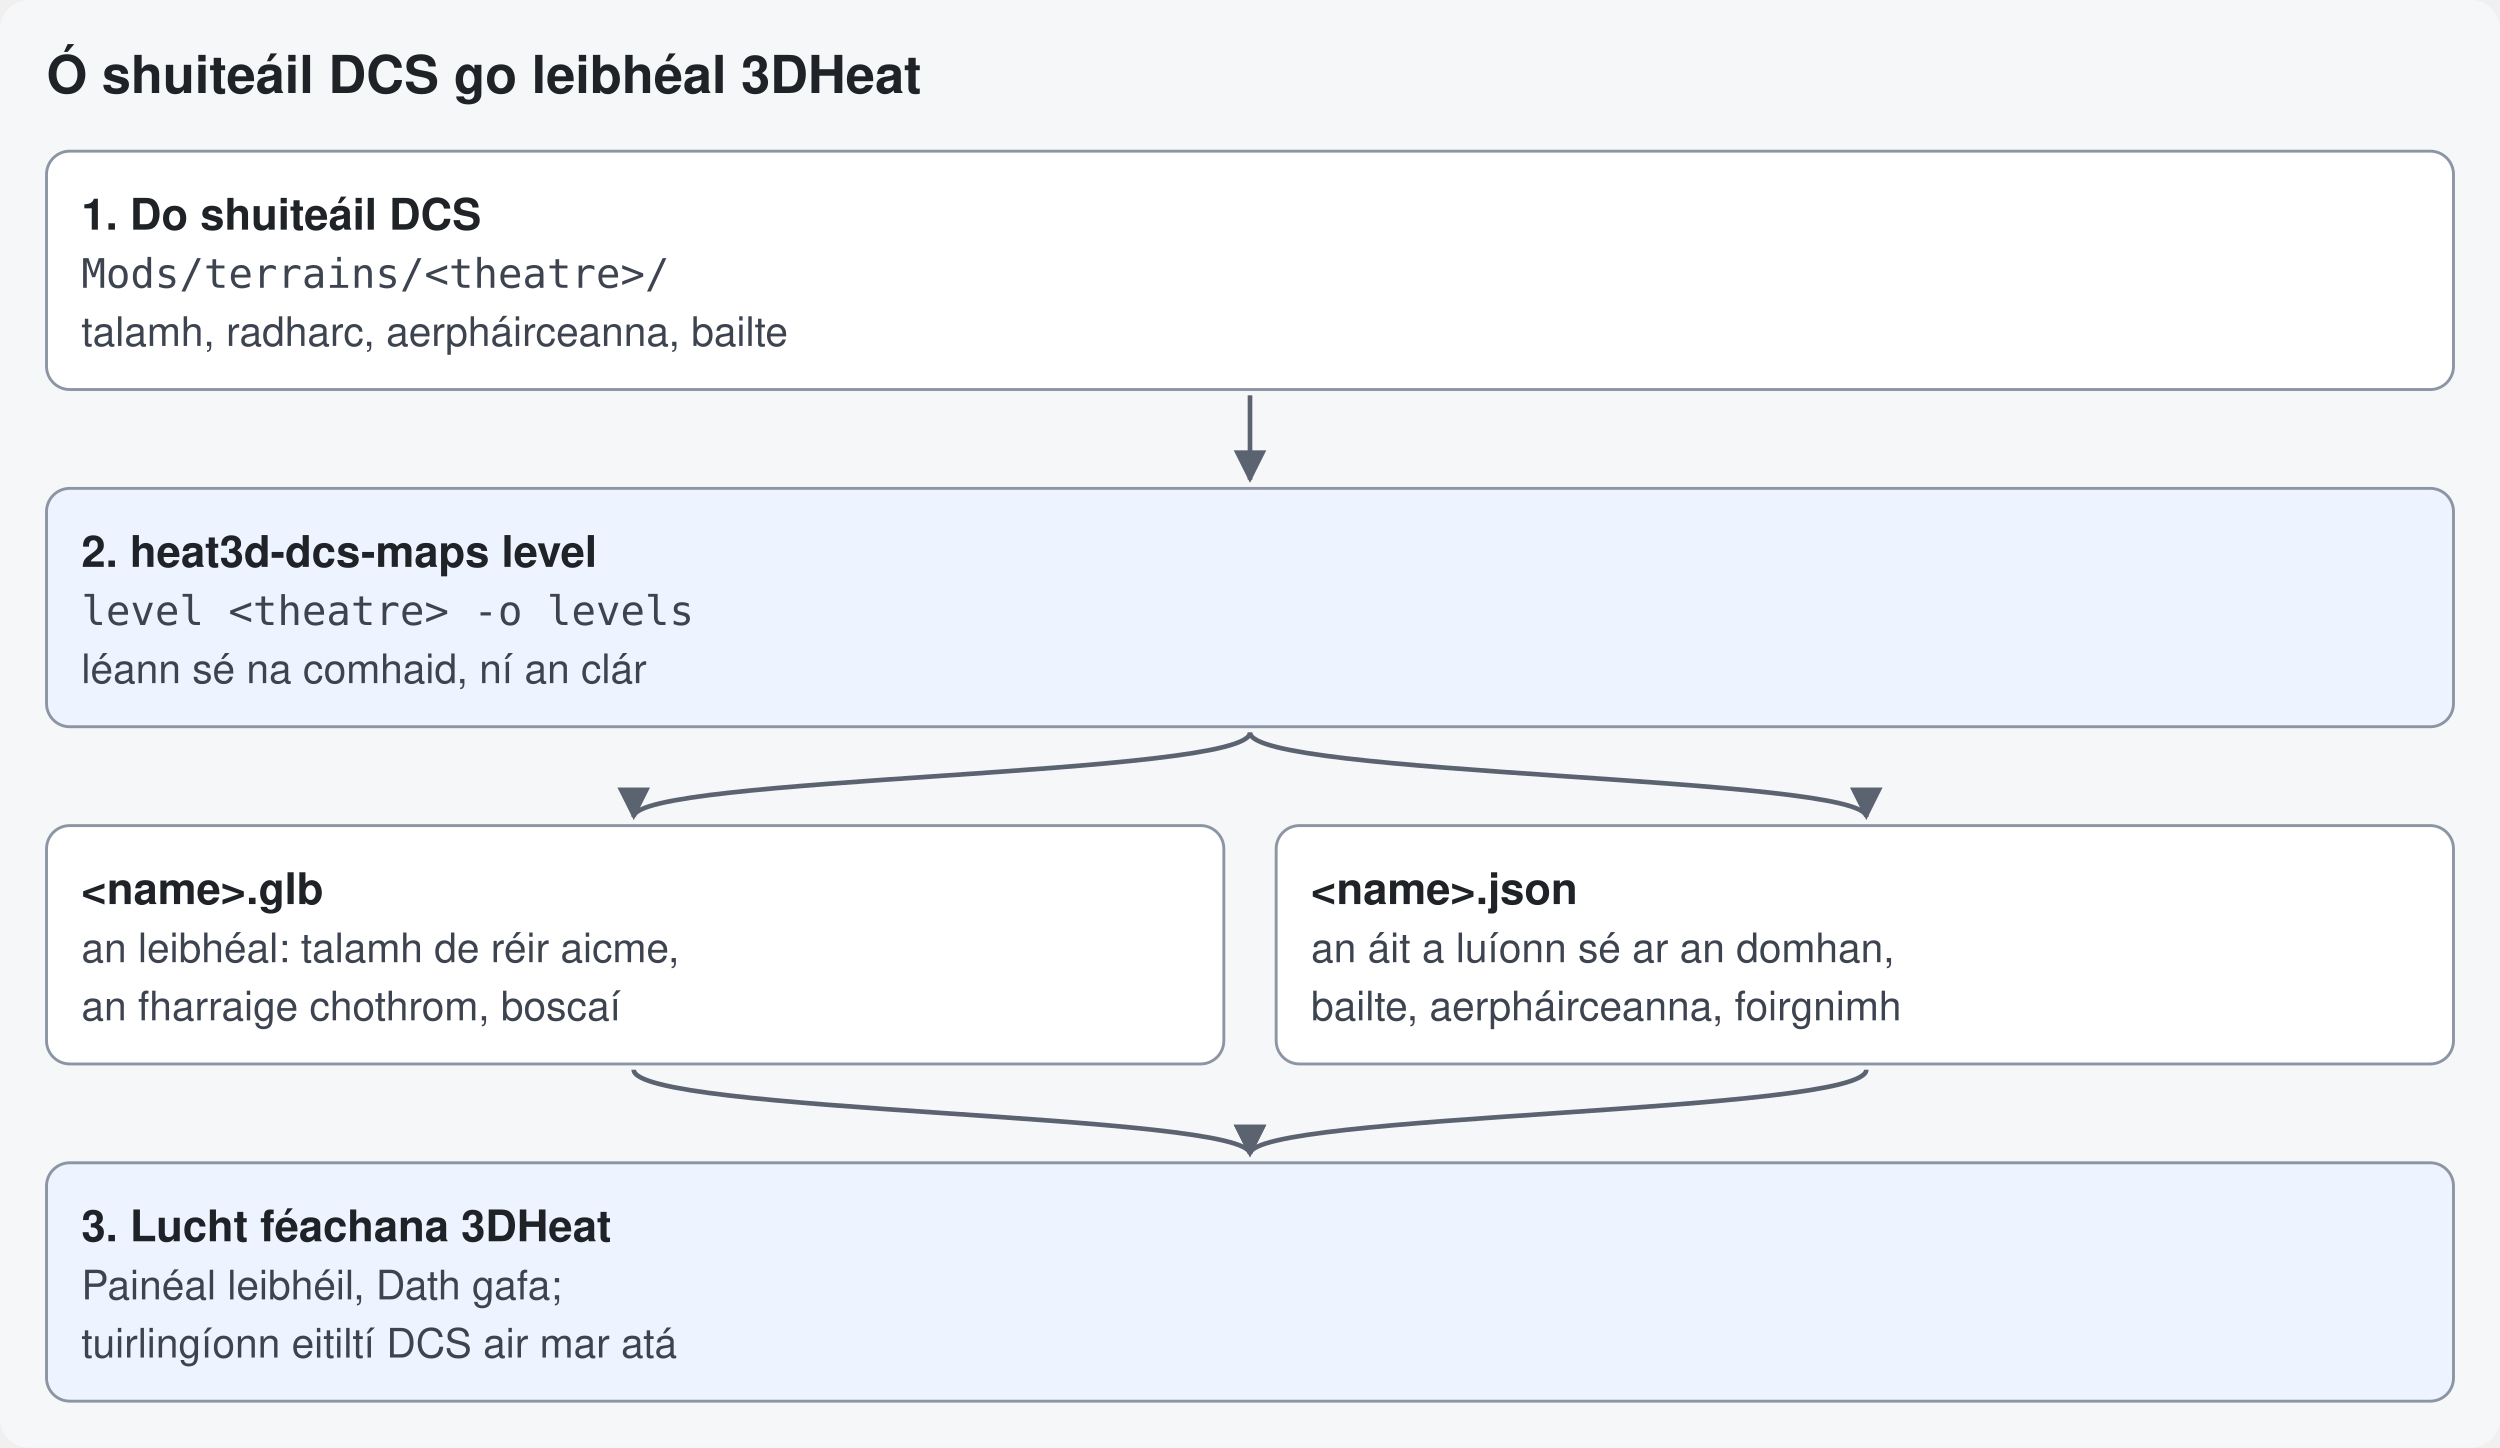
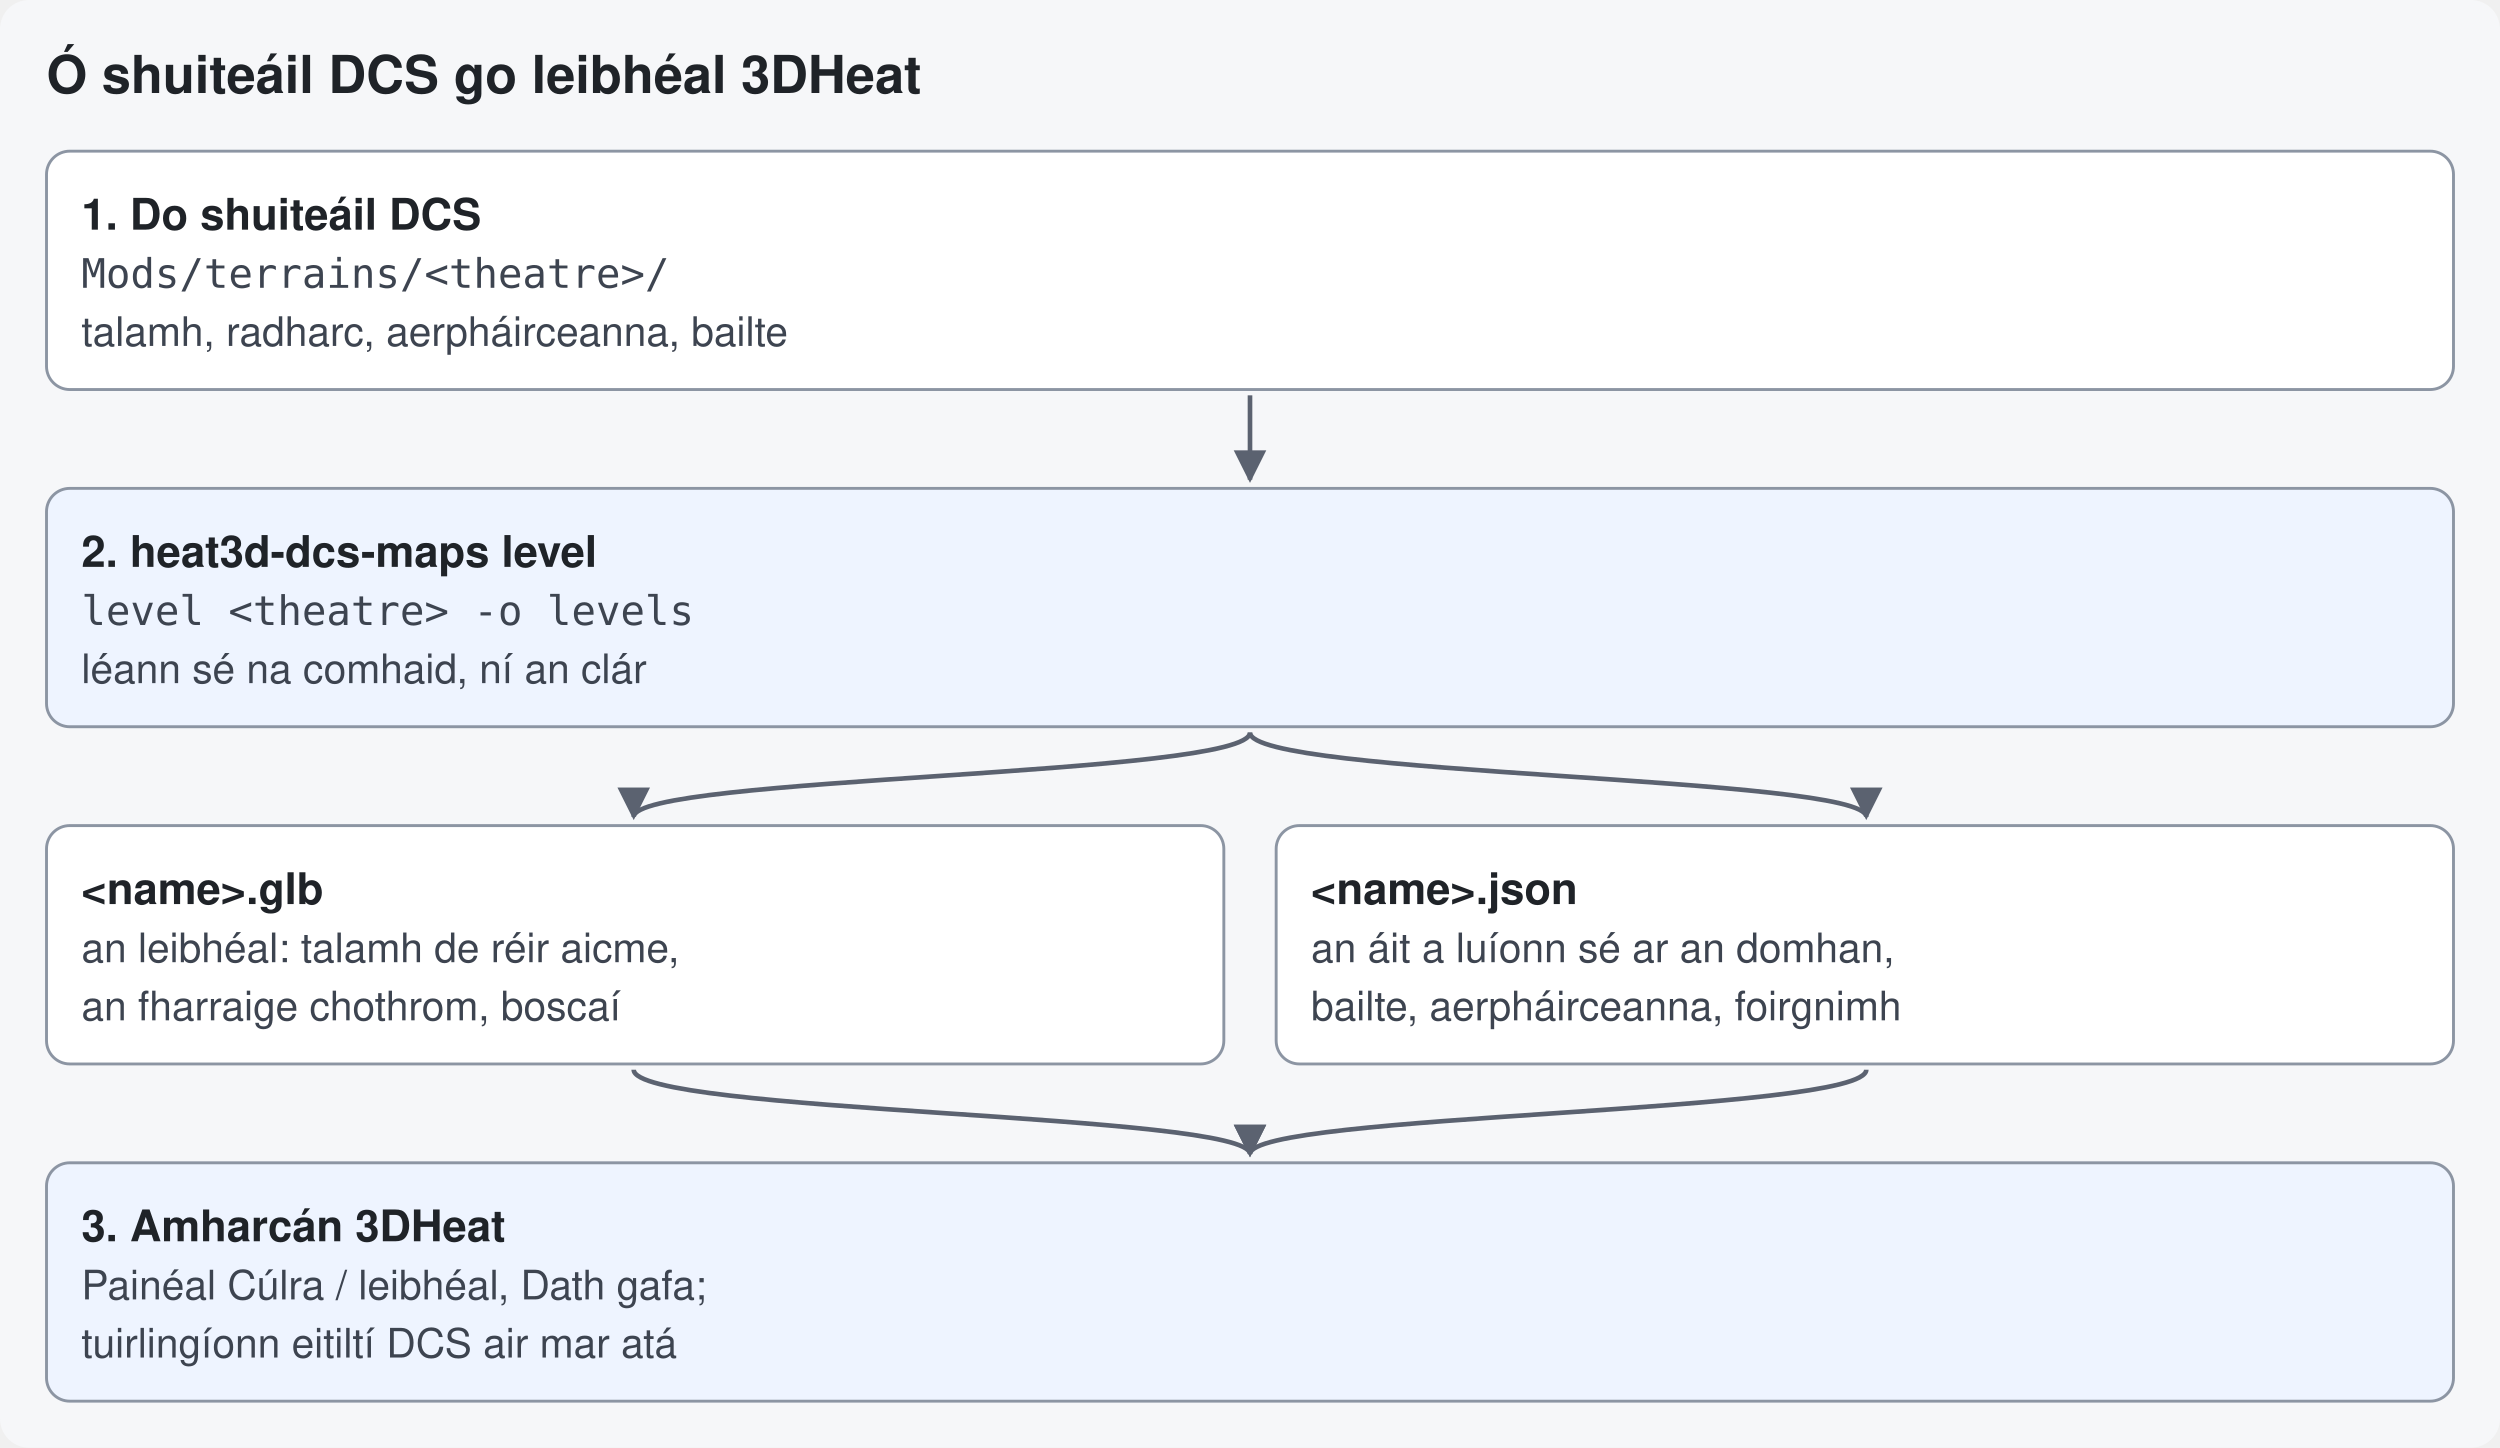
<svg xmlns="http://www.w3.org/2000/svg" width="860" height="498" viewBox="0 0 860 498" font-family="Segoe UI,Helvetica,Arial,sans-serif">
  <defs>
    <marker id="a" viewBox="0 0 10 10" refX="9" refY="5" markerWidth="7" markerHeight="7" orient="auto">
      <path d="M0,0L10,5L0,10z" fill="#5b6270" />
    </marker>
  </defs>
  <rect width="860" height="498" rx="10" fill="#f6f7f9" />
  <text x="16" y="32" font-size="18" fill="#1f2328" font-weight="600">Ó shuiteáil DCS go leibhéal 3DHeat</text>
  <rect x="16" y="52" width="828" height="82" rx="8" fill="#ffffff" stroke="#8c95a3" />
  <text x="28" y="79" font-size="15" fill="#1f2328" font-weight="600">1. Do shuiteáil DCS</text>
  <text x="28" y="99" font-size="14" fill="#3d4450" font-family="Consolas,Menlo,monospace">Mods/terrains/&lt;theatre&gt;/</text>
  <text x="28" y="119" font-size="14" fill="#3d4450">talamh, radharc, aerpháirceanna, bailte</text>
  <rect x="16" y="168" width="828" height="82" rx="8" fill="#eef4ff" stroke="#8c95a3" />
  <text x="28" y="195" font-size="15" fill="#1f2328" font-weight="600">2. heat3d-dcs-maps level</text>
  <text x="28" y="215" font-size="14" fill="#3d4450" font-family="Consolas,Menlo,monospace">level &lt;theatre&gt; -o levels</text>
  <text x="28" y="235" font-size="14" fill="#3d4450">léann sé na comhaid, ní an clár</text>
  <path d="M430,136 C430,151.0 430,151.0 430,165" fill="none" stroke="#5b6270" stroke-width="1.6" marker-end="url(#a)" />
  <rect x="16" y="284" width="405" height="82" rx="8" fill="#ffffff" stroke="#8c95a3" />
  <text x="28" y="311" font-size="15" fill="#1f2328" font-weight="600">&lt;name&gt;.glb</text>
  <text x="28" y="331" font-size="14" fill="#3d4450">an leibhéal: talamh de réir aicme,</text>
  <text x="28" y="351" font-size="14" fill="#3d4450">an fharraige chothrom, boscaí</text>
  <rect x="439" y="284" width="405" height="82" rx="8" fill="#ffffff" stroke="#8c95a3" />
  <text x="451" y="311" font-size="15" fill="#1f2328" font-weight="600">&lt;name&gt;.json</text>
  <text x="451" y="331" font-size="14" fill="#3d4450">an áit a luíonn sé ar an domhan,</text>
  <text x="451" y="351" font-size="14" fill="#3d4450">bailte, aerpháirceanna, foirgnimh</text>
  <path d="M430,252 C430,267.0 218,267.0 218,281" fill="none" stroke="#5b6270" stroke-width="1.6" marker-end="url(#a)" />
  <path d="M430,252 C430,267.0 642,267.0 642,281" fill="none" stroke="#5b6270" stroke-width="1.6" marker-end="url(#a)" />
  <rect x="16" y="400" width="828" height="82" rx="8" fill="#eef4ff" stroke="#8c95a3" />
-   <text x="28" y="427" font-size="15" fill="#1f2328" font-weight="600">3. Lucht féachana 3DHeat</text>
-   <text x="28" y="447" font-size="14" fill="#3d4450">Painéal leibhéil, Dath gafa;</text>
+   <text x="28" y="427" font-size="15" fill="#1f2328" font-weight="600">3. Amharcán 3DHeat</text>
+   <text x="28" y="447" font-size="14" fill="#3d4450">Painéal Cúlra / leibhéal, Dath gafa;</text>
  <text x="28" y="467" font-size="14" fill="#3d4450">tuirlingíonn eitiltí DCS air mar atá</text>
  <path d="M218,368 C218,383.0 430,383.0 430,397" fill="none" stroke="#5b6270" stroke-width="1.6" marker-end="url(#a)" />
  <path d="M642,368 C642,383.0 430,383.0 430,397" fill="none" stroke="#5b6270" stroke-width="1.6" marker-end="url(#a)" />
</svg>
